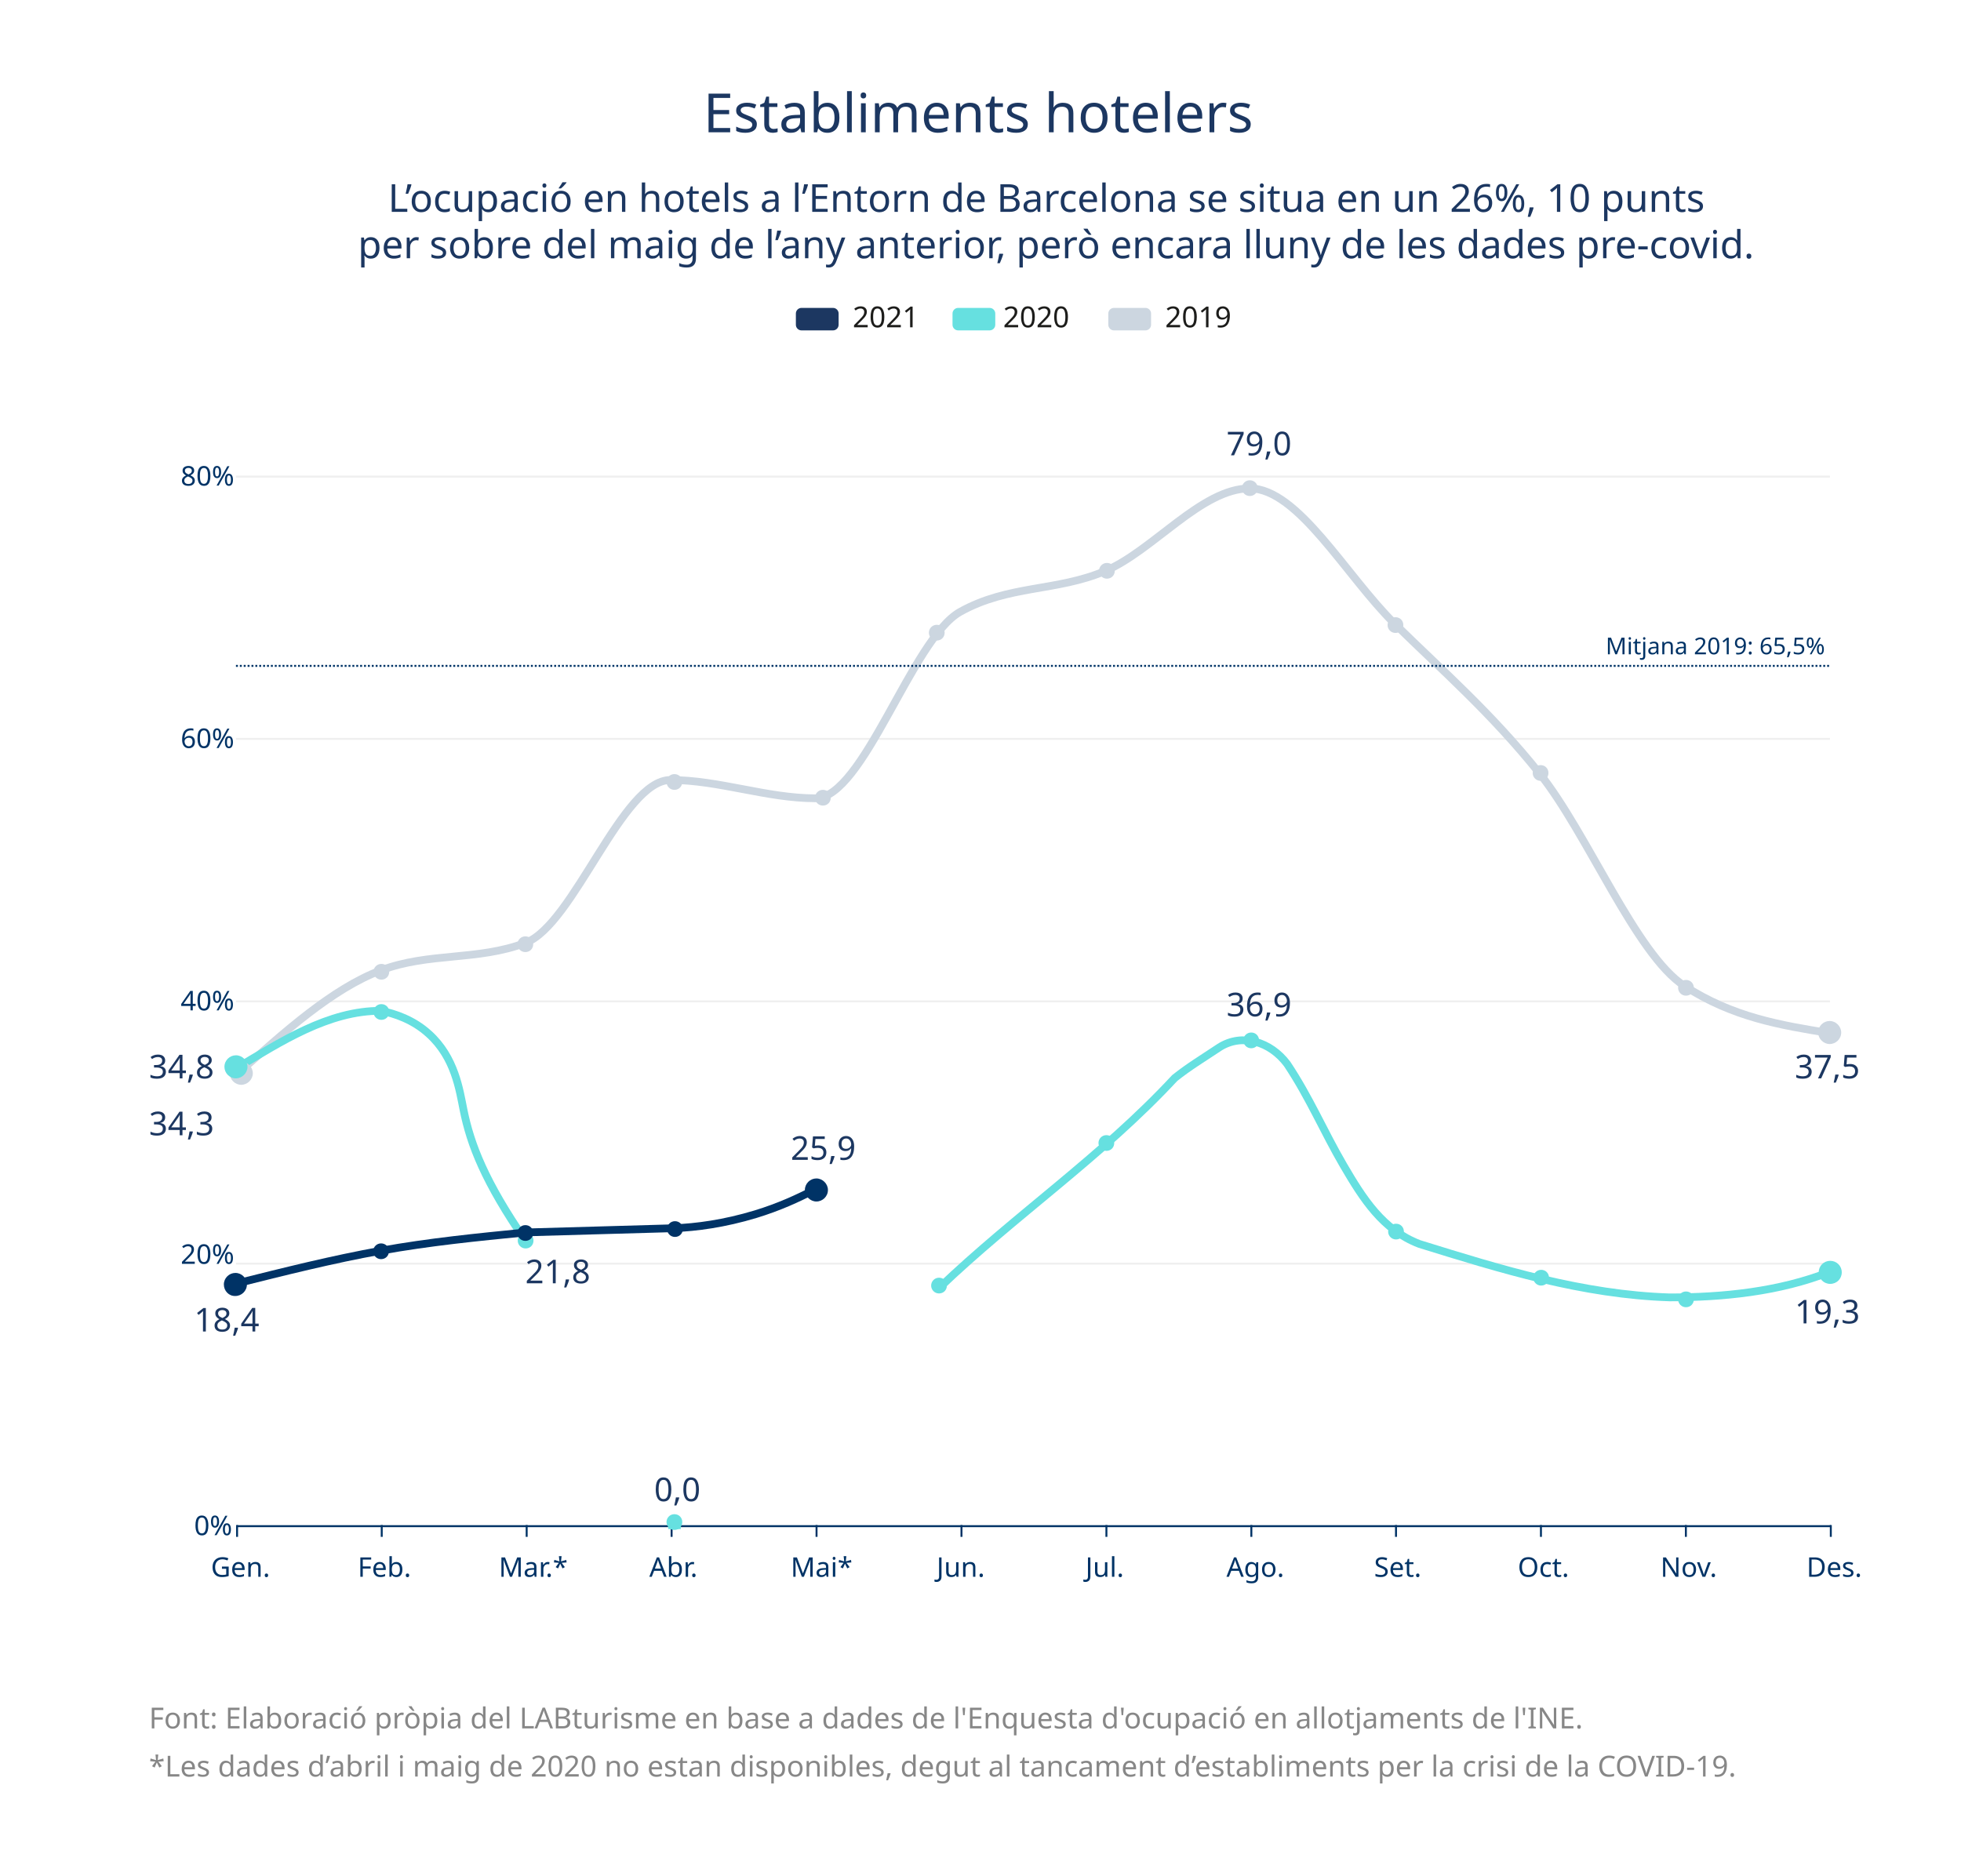
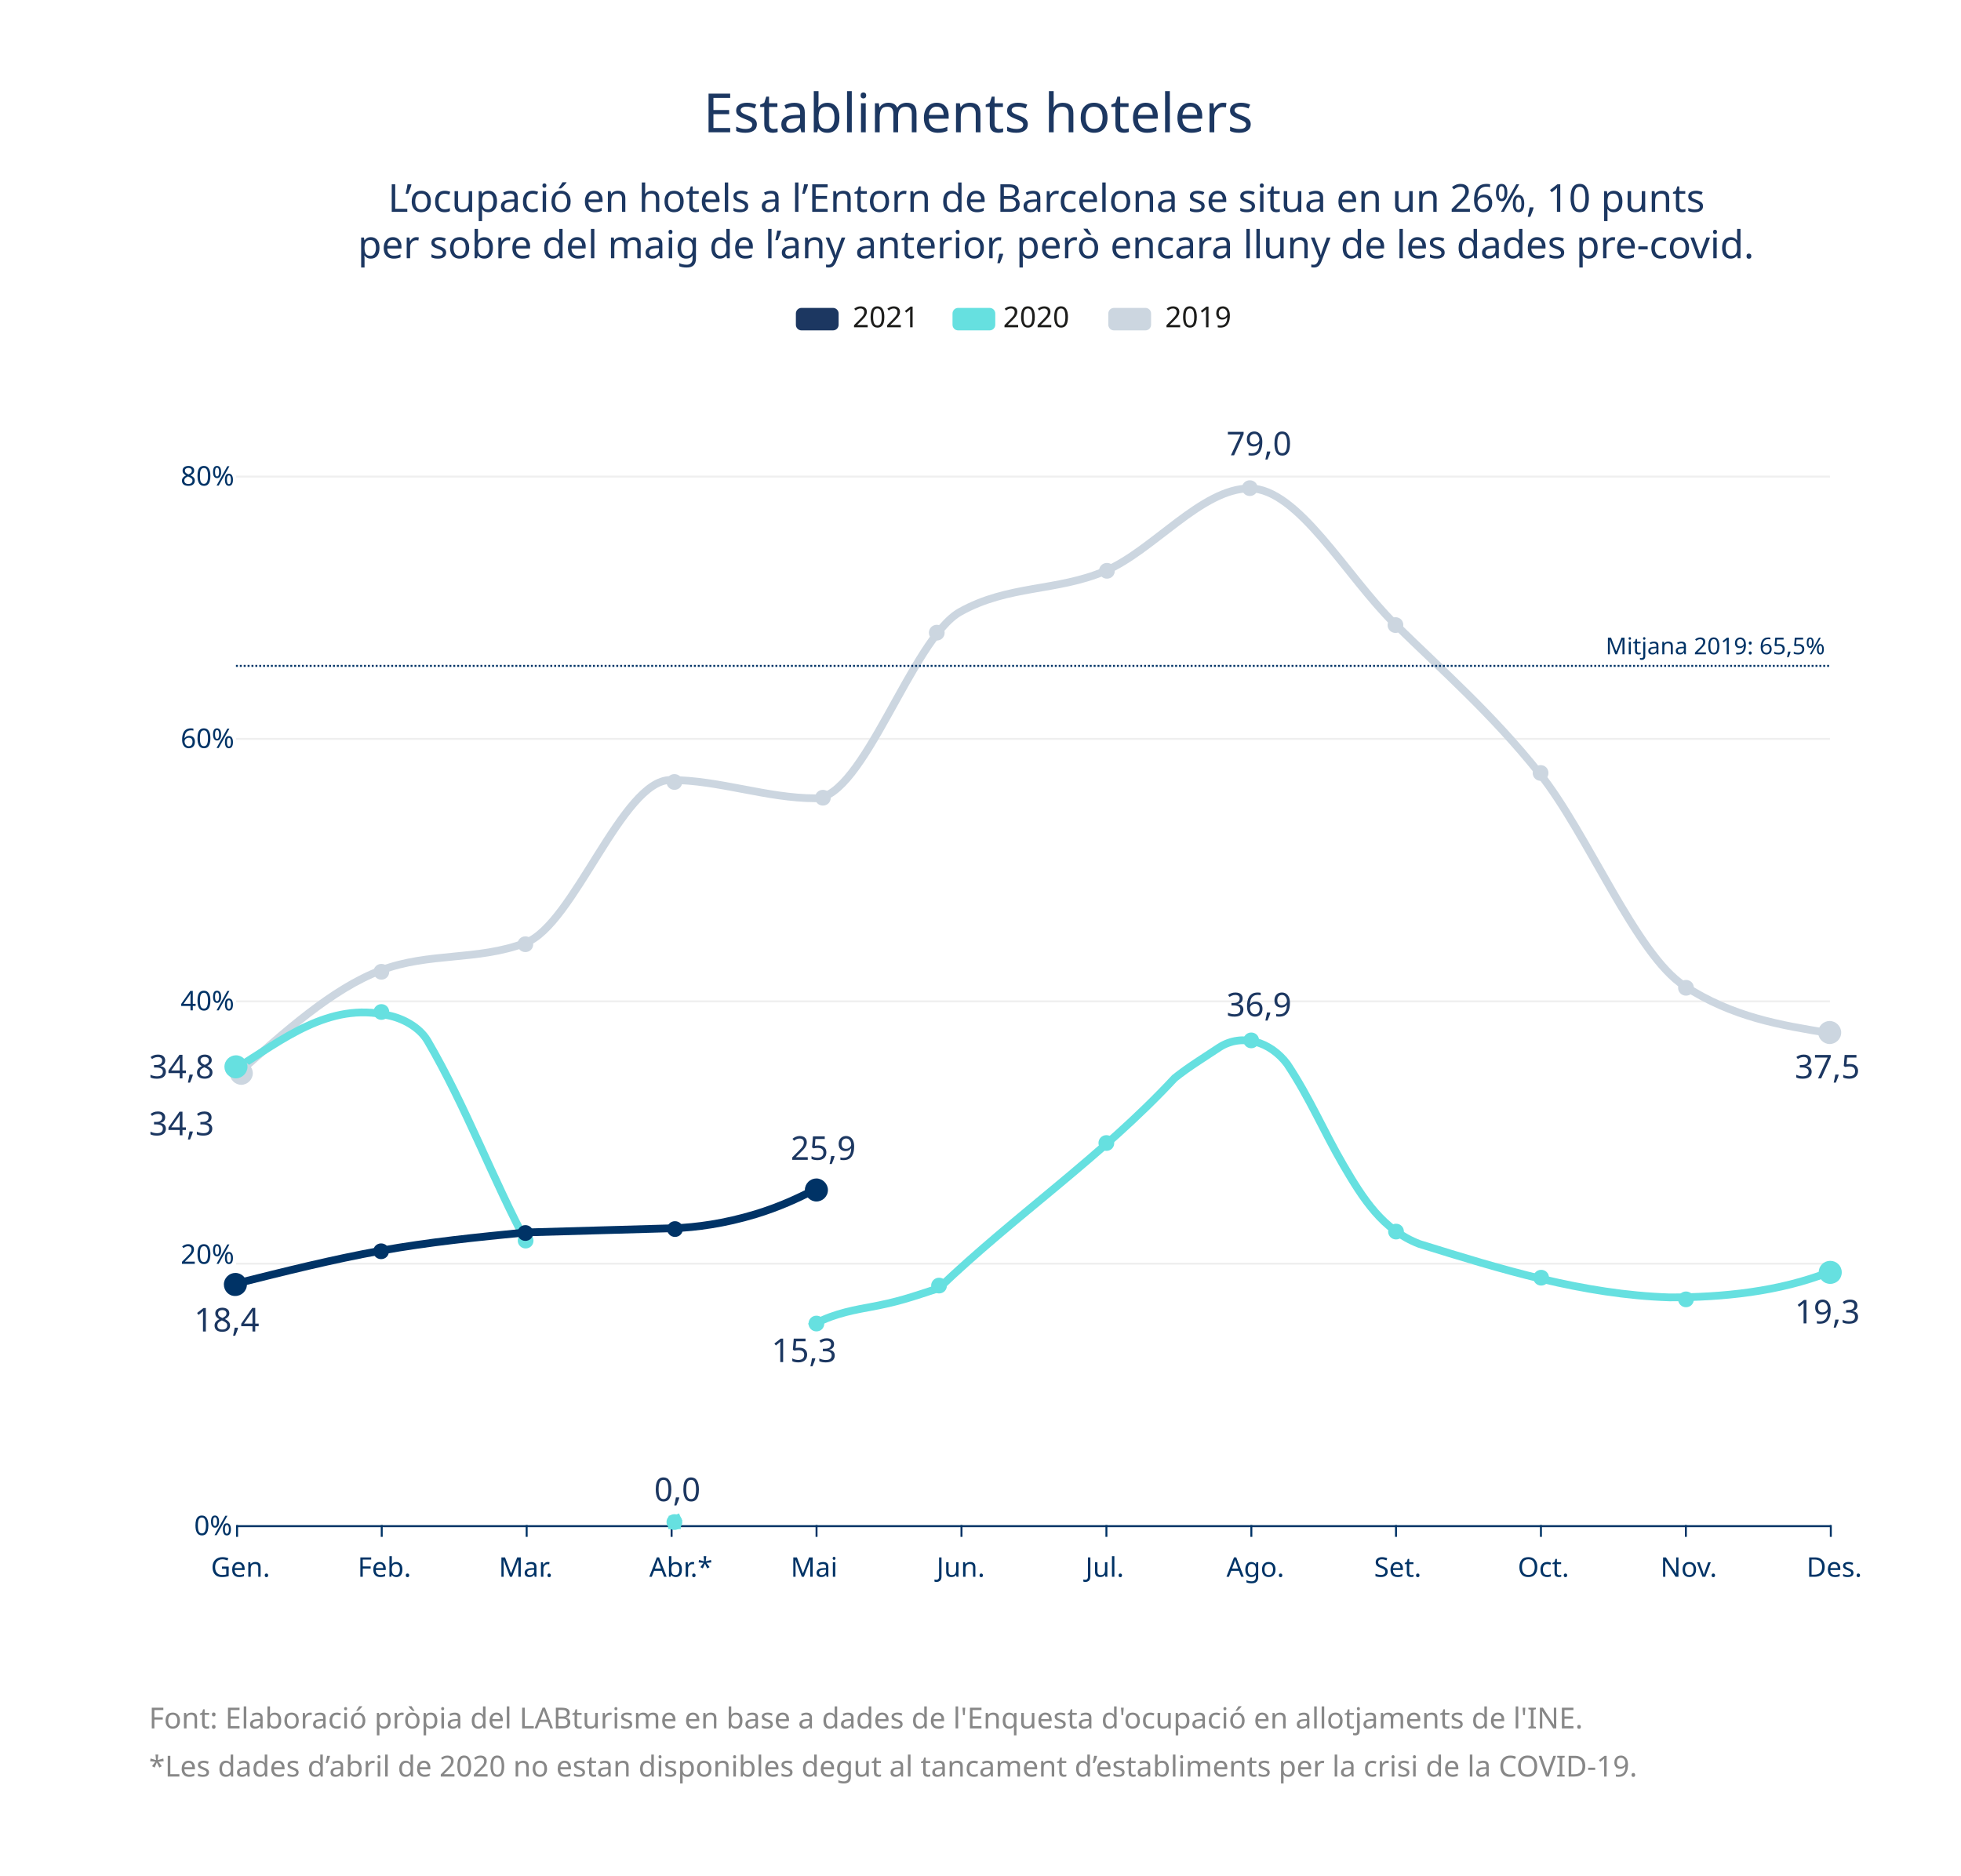
<svg xmlns="http://www.w3.org/2000/svg" version="1.1" id="Capa_1" x="0px" y="0px" viewBox="0 0 697.3 667.1" style="enable-background:new 0 0 697.3 667.1;" xml:space="preserve">
  <style type="text/css">
	.st0{fill:#66E0E0;}
	.st1{fill:#1C3761;}
	.st2{font-family:'OpenSans-Bold';}
	.st3{font-size:19.23px;}
- 	.st4{enable-background:new    ;}
- 	.st5{font-family:'OpenSans-Light';}
- 	.st6{font-size:13.74px;}
- 	.st7{fill:#1D1D1B;}
- 	.st8{font-family:'OpenSans-SemiBold';}
- 	.st9{font-size:10.3px;}
- 	.st10{fill:#CCD6E0;}
- 	.st11{display:none;fill:none;stroke:#EFEFEF;stroke-width:0.69;stroke-dasharray:0;}
- 	.st12{fill:none;stroke:#EFEFEF;stroke-width:0.69;stroke-dasharray:0;}
- 	.st13{fill:#003366;}
- 	.st14{font-family:'SourceSansPro-Regular';}
- 	.st15{font-size:9.644px;}
- 	.st16{fill:none;stroke:#003366;stroke-width:0.69;stroke-dasharray:0;}
- 	.st17{fill:none;stroke:#CCD6E0;stroke-width:2.758;}
- 	.st18{fill:none;stroke:#003366;stroke-width:0.69;stroke-dasharray:0.69,0.69;}
- 	.st19{font-family:'ArialMT';}
- 	.st20{font-size:8.266px;}
- 	.st21{fill:none;stroke:#66E0E0;stroke-width:2.758;}
- 	.st22{font-size:11.68px;}
- 	.st23{fill:none;stroke:#003366;stroke-width:2.758;}
- 	.st24{fill:#878787;}
+ 	.st4{font-family:'OpenSans-Light';}
+ 	.st5{font-size:13.74px;}
+ 	.st6{fill:#1D1D1B;}
+ 	.st7{font-family:'OpenSans-SemiBold';}
+ 	.st8{font-size:10.3px;}
+ 	.st9{fill:#CCD6E0;}
+ 	.st10{display:none;fill:none;stroke:#EFEFEF;stroke-width:0.69;stroke-dasharray:0;}
+ 	.st11{fill:none;stroke:#EFEFEF;stroke-width:0.69;stroke-dasharray:0;}
+ 	.st12{fill:#003366;}
+ 	.st13{font-family:'SourceSansPro-Regular';}
+ 	.st14{font-size:9.644px;}
+ 	.st15{fill:none;stroke:#003366;stroke-width:0.69;stroke-dasharray:0;}
+ 	.st16{fill:none;stroke:#CCD6E0;stroke-width:2.758;}
+ 	.st17{fill:none;stroke:#003366;stroke-width:0.69;stroke-dasharray:0.69,0.69;}
+ 	.st18{font-family:'ArialMT';}
+ 	.st19{font-size:8.266px;}
+ 	.st20{fill:none;stroke:#66E0E0;stroke-width:2.758;}
+ 	.st21{font-size:11.68px;}
+ 	.st22{fill:none;stroke:#003366;stroke-width:2.758;}
+ 	.st23{fill:#878787;}
</style>
  <path id="point-0-5-2-2-2_1_" class="st0" d="M184.1,441.2c0-1.5,1.2-2.8,2.8-2.8s2.8,1.2,2.8,2.8s-1.2,2.8-2.8,2.8  S184.1,442.7,184.1,441.2z" />
  <g>
    <text transform="matrix(1 0 0 1 250.0913 47.0381)" class="st1 st2 st3">Establiments hotelers</text>
-     <text transform="matrix(1 0 0 1 127.2512 75.3401)" class="st4">
-       <tspan x="0" y="0" class="st1 st5 st6">   L’ocupació en hotels a l’Entorn de Barcelona se situa en un 26%, 10 punts  </tspan>
-       <tspan x="0" y="16.5" class="st1 st5 st6">per sobre del maig de l’any anterior, però encara lluny de les dades pre-covid.</tspan>
-     </text>
+     <text transform="matrix(1 0 0 1 127.2512 75.3401)" class="st1 st4 st5">   L’ocupació en hotels a l’Entorn de Barcelona se situa en un 26%, 10 punts  </text>
+     <text transform="matrix(1 0 0 1 127.2512 91.8401)" class="st1 st4 st5">per sobre del maig de l’any anterior, però encara lluny de les dades pre-covid.</text>
    <path class="st1" d="M285,109.5h11.2c1.1,0,2,0.9,2,2v4c0,1.1-0.9,2-2,2H285c-1.1,0-2-0.9-2-2v-4C283,110.4,283.9,109.5,285,109.5z   " />
    <path class="st0" d="M340.7,109.5h11.2c1.1,0,2,0.9,2,2v4c0,1.1-0.9,2-2,2h-11.2c-1.1,0-2-0.9-2-2v-4   C338.7,110.4,339.6,109.5,340.7,109.5z" />
-     <text transform="matrix(1 0 0 1 356.6775 116.4021)" class="st7 st8 st9">2020</text>
-     <text transform="matrix(1 0 0 1 303.1775 116.4021)" class="st7 st8 st9">2021</text>
-     <path class="st10" d="M396.1,109.5h11.2c1.1,0,2,0.9,2,2v4c0,1.1-0.9,2-2,2h-11.2c-1.1,0-2-0.9-2-2v-4   C394.1,110.4,395,109.5,396.1,109.5z" />
+     <text transform="matrix(1 0 0 1 356.6775 116.4021)" class="st6 st7 st8">2020</text>
+     <text transform="matrix(1 0 0 1 303.1775 116.4021)" class="st6 st7 st8">2021</text>
+     <path class="st9" d="M396.1,109.5h11.2c1.1,0,2,0.9,2,2v4c0,1.1-0.9,2-2,2h-11.2c-1.1,0-2-0.9-2-2v-4   C394.1,110.4,395,109.5,396.1,109.5z" />
  </g>
  <g id="facets_1_">
    <g transform="translate(45,10)">
      <g>
        <g>
          <g>
-             <path class="st11" d="M38.6,507.8V134.6" />
+             <path class="st10" d="M38.6,507.8V134.6" />
            <g transform="translate(0,542.3646)">
-               <line class="st12" x1="38.9" y1="-9.6" x2="605.7" y2="-9.6" />
-               <text transform="matrix(1.0021 0 0 1 24.0342 -6.4066)" class="st13 st14 st15">0%</text>
+               <line class="st11" x1="38.9" y1="-9.6" x2="605.7" y2="-9.6" />
+               <text transform="matrix(1.0021 0 0 1 24.0342 -6.4066)" class="st12 st13 st14">0%</text>
            </g>
            <g transform="translate(0,406.8984)">
-               <line class="st12" x1="38.9" y1="32.5" x2="605.7" y2="32.5" />
-               <text transform="matrix(1.0021 0 0 1 19.2305 32.5635)" class="st13 st14 st15">20%</text>
+               <line class="st11" x1="38.9" y1="32.5" x2="605.7" y2="32.5" />
+               <text transform="matrix(1.0021 0 0 1 19.2305 32.5635)" class="st12 st13 st14">20%</text>
            </g>
            <g transform="translate(0,271.4323)">
-               <line class="st12" x1="38.9" y1="74.7" x2="605.7" y2="74.7" />
-               <text transform="matrix(1.0021 0 0 1 19.2305 77.8919)" class="st13 st14 st15">40%</text>
+               <line class="st11" x1="38.9" y1="74.7" x2="605.7" y2="74.7" />
+               <text transform="matrix(1.0021 0 0 1 19.2305 77.8919)" class="st12 st13 st14">40%</text>
            </g>
            <g transform="translate(0,135.9661)">
-               <line class="st12" x1="38.9" y1="116.8" x2="605.7" y2="116.8" />
-               <text transform="matrix(1.0021 0 0 1 19.2305 120.0417)" class="st13 st14 st15">60%</text>
+               <line class="st11" x1="38.9" y1="116.8" x2="605.7" y2="116.8" />
+               <text transform="matrix(1.0021 0 0 1 19.2305 120.0417)" class="st12 st13 st14">60%</text>
            </g>
            <g transform="translate(0,0.5)">
-               <line class="st12" x1="38.9" y1="159" x2="605.7" y2="159" />
-               <text transform="matrix(1.0021 0 0 1 19.2305 162.1914)" class="st13 st14 st15">80%</text>
+               <line class="st11" x1="38.9" y1="159" x2="605.7" y2="159" />
+               <text transform="matrix(1.0021 0 0 1 19.2305 162.1914)" class="st12 st13 st14">80%</text>
            </g>
          </g>
          <g transform="translate(0,541.8646)">
-             <path class="st16" d="M39.3-9.1H606" />
+             <path class="st15" d="M39.3-9.1H606" />
            <g transform="translate(0.5,0)">
-               <line class="st16" x1="38.8" y1="-9.5" x2="38.8" y2="-5.3" />
-               <text transform="matrix(1.0021 0 0 1 29.4912 8.902)" class="st13 st14 st15">Gen.</text>
+               <line class="st15" x1="38.8" y1="-9.5" x2="38.8" y2="-5.3" />
+               <text transform="matrix(1.0021 0 0 1 29.4912 8.902)" class="st12 st13 st14">Gen.</text>
            </g>
            <g transform="translate(75.137,0)">
-               <line class="st16" x1="15.6" y1="-9.5" x2="15.6" y2="-5.3" />
-               <text transform="matrix(1.0021 0 0 1 7.0578 8.902)" class="st13 st14 st15">Feb.</text>
+               <line class="st15" x1="15.6" y1="-9.5" x2="15.6" y2="-5.3" />
+               <text transform="matrix(1.0021 0 0 1 7.0578 8.902)" class="st12 st13 st14">Feb.</text>
            </g>
            <g transform="translate(149.774,0)">
-               <line class="st16" x1="-7.5" y1="-9.5" x2="-7.5" y2="-5.3" />
-               <text transform="matrix(1.0021 0 0 1 -17.4195 8.902)" class="st13 st14 st15">Mar.*</text>
+               <line class="st15" x1="-7.5" y1="-9.5" x2="-7.5" y2="-5.3" />
+               <text transform="matrix(1.0021 0 0 1 -17.4195 8.902)" class="st12 st13 st14">Mar.</text>
            </g>
            <g transform="translate(224.411,0)">
-               <line class="st16" x1="-30.6" y1="-9.5" x2="-30.6" y2="-5.3" />
-               <text transform="matrix(1.0021 0 0 1 -38.5321 8.902)" class="st13 st14 st15">Abr.</text>
+               <line class="st15" x1="-30.6" y1="-9.5" x2="-30.6" y2="-5.3" />
+               <text transform="matrix(1.0021 0 0 1 -38.5321 8.902)" class="st12 st13 st14">Abr.*</text>
            </g>
            <g transform="translate(299.048,0)">
-               <line class="st16" x1="-53.7" y1="-9.5" x2="-53.7" y2="-5.3" />
-               <text transform="matrix(1.0021 0 0 1 -62.8986 8.902)" class="st13 st14 st15">Mai*</text>
+               <line class="st15" x1="-53.7" y1="-9.5" x2="-53.7" y2="-5.3" />
+               <text transform="matrix(1.0021 0 0 1 -62.8986 8.902)" class="st12 st13 st14">Mai</text>
            </g>
            <g transform="translate(373.685,0)">
-               <line class="st16" x1="-76.8" y1="-9.5" x2="-76.8" y2="-5.3" />
-               <text transform="matrix(1.0021 0 0 1 -85.6518 8.902)" class="st13 st14 st15">Jun.</text>
+               <line class="st15" x1="-76.8" y1="-9.5" x2="-76.8" y2="-5.3" />
+               <text transform="matrix(1.0021 0 0 1 -85.6518 8.902)" class="st12 st13 st14">Jun.</text>
            </g>
            <g transform="translate(448.322,0)">
-               <line class="st16" x1="-99.9" y1="-9.5" x2="-99.9" y2="-5.3" />
-               <text transform="matrix(1.0021 0 0 1 -107.3542 8.902)" class="st13 st14 st15">Jul.</text>
+               <line class="st15" x1="-99.9" y1="-9.5" x2="-99.9" y2="-5.3" />
+               <text transform="matrix(1.0021 0 0 1 -107.3542 8.902)" class="st12 st13 st14">Jul.</text>
            </g>
            <g transform="translate(522.959,0)">
-               <line class="st16" x1="-123" y1="-9.5" x2="-123" y2="-5.3" />
-               <text transform="matrix(1.0021 0 0 1 -131.8555 8.902)" class="st13 st14 st15">Ago.</text>
+               <line class="st15" x1="-123" y1="-9.5" x2="-123" y2="-5.3" />
+               <text transform="matrix(1.0021 0 0 1 -131.8555 8.902)" class="st12 st13 st14">Ago.</text>
            </g>
            <g transform="translate(597.596,0)">
-               <line class="st16" x1="-146.2" y1="-9.5" x2="-146.2" y2="-5.3" />
-               <text transform="matrix(1.0021 0 0 1 -153.9983 8.902)" class="st13 st14 st15">Set.</text>
+               <line class="st15" x1="-146.2" y1="-9.5" x2="-146.2" y2="-5.3" />
+               <text transform="matrix(1.0021 0 0 1 -153.9983 8.902)" class="st12 st13 st14">Set.</text>
            </g>
            <g transform="translate(672.233,0)">
-               <line class="st16" x1="-169.3" y1="-9.5" x2="-169.3" y2="-5.3" />
-               <text transform="matrix(1.0021 0 0 1 -177.5484 8.902)" class="st13 st14 st15">Oct.</text>
+               <line class="st15" x1="-169.3" y1="-9.5" x2="-169.3" y2="-5.3" />
+               <text transform="matrix(1.0021 0 0 1 -177.5484 8.902)" class="st12 st13 st14">Oct.</text>
            </g>
            <g transform="translate(746.87,0)">
-               <line class="st16" x1="-192.4" y1="-9.5" x2="-192.4" y2="-5.3" />
-               <text transform="matrix(1.0021 0 0 1 -201.4451 8.902)" class="st13 st14 st15">Nov.</text>
+               <line class="st15" x1="-192.4" y1="-9.5" x2="-192.4" y2="-5.3" />
+               <text transform="matrix(1.0021 0 0 1 -201.4451 8.902)" class="st12 st13 st14">Nov.</text>
            </g>
            <g transform="translate(821.507,0)">
-               <line class="st16" x1="-215.5" y1="-9.5" x2="-215.5" y2="-5.3" />
-               <text transform="matrix(1.0021 0 0 1 -224.1388 8.902)" class="st13 st14 st15">Des.</text>
+               <line class="st15" x1="-215.5" y1="-9.5" x2="-215.5" y2="-5.3" />
+               <text transform="matrix(1.0021 0 0 1 -224.1388 8.902)" class="st12 st13 st14">Des.</text>
            </g>
          </g>
        </g>
      </g>
    </g>
  </g>
  <g>
    <g>
-       <path pointer-events="none" class="st17" d="M83.9,382.4c17.2-15.4,34.3-30.8,51.5-37.3s34.3-3.3,51.5-9.8s34.3-57.9,51.5-57.9    s34.3,6.5,51.5,6.5s34.3-56.6,51.5-66.3c17.2-9.6,34.3-7.2,51.5-14.5s34.3-29.4,51.5-29.4s34.3,31.2,51.5,48.1    c17.2,16.9,34.3,31.7,51.5,53.2s34.3,64.4,51.5,75.6s34.3,14,51.5,16.8" />
+       <path pointer-events="none" class="st16" d="M83.9,382.4c17.2-15.4,34.3-30.8,51.5-37.3s34.3-3.3,51.5-9.8s34.3-57.9,51.5-57.9    s34.3,6.5,51.5,6.5s34.3-56.6,51.5-66.3c17.2-9.6,34.3-7.2,51.5-14.5s34.3-29.4,51.5-29.4s34.3,31.2,51.5,48.1    c17.2,16.9,34.3,31.7,51.5,53.2s34.3,64.4,51.5,75.6s34.3,14,51.5,16.8" />
    </g>
  </g>
  <g>
    <g transform="translate(45, 10)">
      <g transform="translate(0, 98.21296)">
-         <line class="st18" x1="38.9" y1="128.6" x2="605.7" y2="128.6" />
-         <text transform="matrix(1.0021 0 0 1 525.9531 124.4726)" class="st13 st19 st20">Mitjana 2019: 65,5%</text>
+         <line class="st17" x1="38.9" y1="128.6" x2="605.7" y2="128.6" />
+         <text transform="matrix(1.0021 0 0 1 525.9531 124.4726)" class="st12 st18 st19">Mitjana 2019: 65,5%</text>
      </g>
    </g>
  </g>
  <path id="point-0-5-2-2-2_3_" class="st0" d="M132.8,359.9c0-1.5,1.2-2.8,2.8-2.8s2.8,1.2,2.8,2.8s-1.2,2.8-2.8,2.8  S132.8,361.4,132.8,359.9z" />
-   <path id="point-0-5-2-2-2_4_" class="st13" d="M132.7,445c0-1.5,1.2-2.8,2.8-2.8s2.8,1.2,2.8,2.8s-1.2,2.8-2.8,2.8  S132.7,446.5,132.7,445z" />
+   <path id="point-0-5-2-2-2_4_" class="st12" d="M132.7,445c0-1.5,1.2-2.8,2.8-2.8s2.8,1.2,2.8,2.8s-1.2,2.8-2.8,2.8  S132.7,446.5,132.7,445z" />
  <g>
    <g>
-       <path class="st21" d="M333.9,458.1c26.8-25.7,57.8-46.7,83.8-74.7c5-4,10-7,16-11c8-5,18-2,24,6c8,12,13,24,20,36s14,23,27,28    c29,9,58,18,89,19c19,0,39-2,57-9.1" />
-       <path class="st21" d="M237.7,542.4c1.4,0.1,2.8,0.1,4.3,0" />
-       <path class="st21" d="M83.9,380c15.6-9.3,32.9-20.7,51.7-20.5c4.8,1,11.3,3.1,16.9,8.2c9.3,8.4,10.9,20,12.3,26.9    c2.5,12.5,7.7,25.8,22.1,46.7" />
+       <path class="st20" d="M333.9,458.1c26.8-25.7,57.8-46.7,83.8-74.7c5-4,10-7,16-11c8-5,18-2,24,6c8,12,13,24,20,36s14,23,27,28    c29,9,58,18,89,19c19,0,39-2,57-9.1" />
+       <path class="st20" d="M237.7,542.4c1.4,0.1,2.8,0.1,4.3,0" />
+       <path class="st20" d="M288.1,471.9c5.8-3.9,13.7-5.7,20.5-6.9c10.9-2,15.2-3.6,25.3-6.9" />
+       <path class="st20" d="M237.7,540.4c1.5,0.1,2.9-0.3,4.3-0.9" />
+       <path class="st20" d="M83.9,380c16.1-9.9,33.1-23.9,54.1-18.9c5,1,11,4,14,9c14,24,23,49,35.9,73" />
    </g>
  </g>
-   <path id="point-0-5-2-2-2_5_" class="st10" d="M132.8,345.6c0-1.5,1.2-2.8,2.8-2.8s2.8,1.2,2.8,2.8s-1.2,2.8-2.8,2.8  S132.8,347.1,132.8,345.6z" />
-   <path id="point-0-0_1_" class="st13" d="M83.2,456.5c0-0.4,0.3-0.7,0.7-0.7s0.7,0.3,0.7,0.7c0,0.4-0.3,0.7-0.7,0.7  S83.2,456.9,83.2,456.5z" />
-   <path id="point-0-1_1_" class="st13" d="M134.7,444.9c0-0.4,0.3-0.7,0.7-0.7s0.7,0.3,0.7,0.7s-0.3,0.7-0.7,0.7  C135.1,445.6,134.7,445.3,134.7,444.9z" />
-   <path id="point-0-2_1_" class="st13" d="M79.6,456.8c0-2.3,1.9-4.1,4.1-4.1c2.3,0,4.1,1.9,4.1,4.1c0,2.3-1.9,4.1-4.1,4.1  C81.4,461,79.6,459.1,79.6,456.8z" />
-   <path id="point-0-2_3_" class="st10" d="M81.7,381.7c0-2.3,1.9-4.1,4.1-4.1c2.3,0,4.1,1.9,4.1,4.1s-1.9,4.1-4.1,4.1  S81.7,384,81.7,381.7z" />
+   <path id="point-0-5-2-2-2_5_" class="st9" d="M132.8,345.6c0-1.5,1.2-2.8,2.8-2.8s2.8,1.2,2.8,2.8s-1.2,2.8-2.8,2.8  S132.8,347.1,132.8,345.6z" />
+   <path id="point-0-0_1_" class="st12" d="M83.2,456.5c0-0.4,0.3-0.7,0.7-0.7s0.7,0.3,0.7,0.7c0,0.4-0.3,0.7-0.7,0.7  S83.2,456.9,83.2,456.5z" />
+   <path id="point-0-1_1_" class="st12" d="M134.7,444.9c0-0.4,0.3-0.7,0.7-0.7s0.7,0.3,0.7,0.7s-0.3,0.7-0.7,0.7  C135.1,445.6,134.7,445.3,134.7,444.9z" />
+   <path id="point-0-2_1_" class="st12" d="M79.6,456.8c0-2.3,1.9-4.1,4.1-4.1c2.3,0,4.1,1.9,4.1,4.1c0,2.3-1.9,4.1-4.1,4.1  C81.4,461,79.6,459.1,79.6,456.8z" />
+   <path id="point-0-2_3_" class="st9" d="M81.7,381.7c0-2.3,1.9-4.1,4.1-4.1c2.3,0,4.1,1.9,4.1,4.1s-1.9,4.1-4.1,4.1  S81.7,384,81.7,381.7z" />
  <path id="point-0-2_2_" class="st0" d="M79.8,379.4c0-2.3,1.9-4.1,4.1-4.1c2.3,0,4.1,1.9,4.1,4.1s-1.9,4.1-4.1,4.1  C81.6,383.5,79.8,381.6,79.8,379.4z" />
-   <path id="point-0-2_4_" class="st10" d="M646.5,367.2c0-2.3,1.9-4.1,4.1-4.1s4.1,1.9,4.1,4.1c0,2.3-1.9,4.1-4.1,4.1  S646.5,369.4,646.5,367.2z" />
-   <path id="point-0-2" class="st13" d="M286.2,423.2c0-2.3,1.9-4.1,4.1-4.1s4.1,1.9,4.1,4.1c0,2.3-1.9,4.1-4.1,4.1  S286.2,425.4,286.2,423.2z" />
+   <path id="point-0-2_4_" class="st9" d="M646.5,367.2c0-2.3,1.9-4.1,4.1-4.1s4.1,1.9,4.1,4.1c0,2.3-1.9,4.1-4.1,4.1  S646.5,369.4,646.5,367.2z" />
+   <path id="point-0-2" class="st12" d="M286.2,423.2c0-2.3,1.9-4.1,4.1-4.1s4.1,1.9,4.1,4.1c0,2.3-1.9,4.1-4.1,4.1  S286.2,425.4,286.2,423.2z" />
  <path id="point-0-5-2-2-2_6_" class="st0" d="M331.1,457.2c0-1.5,1.2-2.8,2.8-2.8s2.8,1.2,2.8,2.8s-1.2,2.8-2.8,2.8  S331.1,458.7,331.1,457.2z" />
  <path id="point-0-5-2-2-2_7_" class="st0" d="M390.6,406.5c0-1.5,1.2-2.8,2.8-2.8s2.8,1.2,2.8,2.8s-1.2,2.8-2.8,2.8  S390.6,408,390.6,406.5z" />
  <path id="point-0-5-2-2-2_8_" class="st0" d="M442.1,370c0-1.5,1.2-2.8,2.8-2.8s2.8,1.2,2.8,2.8s-1.2,2.8-2.8,2.8  S442.1,371.5,442.1,370z" />
  <path id="point-0-5-2-2-2_9_" class="st0" d="M493.6,438c0-1.5,1.2-2.8,2.8-2.8s2.8,1.2,2.8,2.8s-1.2,2.8-2.8,2.8  S493.6,439.5,493.6,438z" />
  <path id="point-0-5-2-2-2_10_" class="st0" d="M545.2,454.4c0-1.5,1.2-2.8,2.8-2.8s2.8,1.2,2.8,2.8s-1.2,2.8-2.8,2.8  S545.2,455.9,545.2,454.4z" />
  <path id="point-0-5-2-2-2_11_" class="st0" d="M596.7,462.1c0-1.5,1.2-2.8,2.8-2.8s2.8,1.2,2.8,2.8s-1.2,2.8-2.8,2.8  S596.7,463.6,596.7,462.1z" />
-   <path id="point-0-5-2-2-2_12_" class="st10" d="M184,335.8c0-1.5,1.2-2.8,2.8-2.8s2.8,1.2,2.8,2.8s-1.2,2.8-2.8,2.8  S184,337.3,184,335.8z" />
-   <path id="point-0-5-2-2-2_13_" class="st10" d="M237,278.1c0-1.5,1.2-2.8,2.8-2.8s2.8,1.2,2.8,2.8s-1.2,2.8-2.8,2.8  S237,279.6,237,278.1z" />
-   <path id="point-0-5-2-2-2_14_" class="st10" d="M289.8,283.7c0-1.5,1.2-2.8,2.8-2.8s2.8,1.2,2.8,2.8s-1.2,2.8-2.8,2.8  S289.8,285.2,289.8,283.7z" />
-   <path id="point-0-5-2-2-2_15_" class="st10" d="M330.3,225c0-1.5,1.2-2.8,2.8-2.8s2.8,1.2,2.8,2.8s-1.2,2.8-2.8,2.8  S330.3,226.5,330.3,225z" />
-   <path id="point-0-5-2-2-2_16_" class="st10" d="M390.8,203c0-1.5,1.2-2.8,2.8-2.8s2.8,1.2,2.8,2.8s-1.2,2.8-2.8,2.8  S390.8,204.5,390.8,203z" />
-   <path id="point-0-5-2-2-2_17_" class="st10" d="M441.6,173.6c0-1.5,1.2-2.8,2.8-2.8s2.8,1.2,2.8,2.8s-1.2,2.8-2.8,2.8  S441.6,175.1,441.6,173.6z" />
-   <path id="point-0-5-2-2-2_18_" class="st10" d="M493.4,222.3c0-1.5,1.2-2.8,2.8-2.8s2.8,1.2,2.8,2.8s-1.2,2.8-2.8,2.8  S493.4,223.8,493.4,222.3z" />
-   <path id="point-0-5-2-2-2_19_" class="st10" d="M545,274.9c0-1.5,1.2-2.8,2.8-2.8s2.8,1.2,2.8,2.8s-1.2,2.8-2.8,2.8  S545,276.4,545,274.9z" />
-   <path id="point-0-5-2-2-2_20_" class="st10" d="M596.7,351.3c0-1.5,1.2-2.8,2.8-2.8s2.8,1.2,2.8,2.8s-1.2,2.8-2.8,2.8  S596.7,352.8,596.7,351.3z" />
+   <path id="point-0-5-2-2-2_12_" class="st9" d="M184,335.8c0-1.5,1.2-2.8,2.8-2.8s2.8,1.2,2.8,2.8s-1.2,2.8-2.8,2.8  S184,337.3,184,335.8z" />
+   <path id="point-0-5-2-2-2_13_" class="st9" d="M237,278.1c0-1.5,1.2-2.8,2.8-2.8s2.8,1.2,2.8,2.8s-1.2,2.8-2.8,2.8  S237,279.6,237,278.1z" />
+   <path id="point-0-5-2-2-2_14_" class="st9" d="M289.8,283.7c0-1.5,1.2-2.8,2.8-2.8s2.8,1.2,2.8,2.8s-1.2,2.8-2.8,2.8  S289.8,285.2,289.8,283.7z" />
+   <path id="point-0-5-2-2-2_15_" class="st9" d="M330.3,225c0-1.5,1.2-2.8,2.8-2.8s2.8,1.2,2.8,2.8s-1.2,2.8-2.8,2.8  S330.3,226.5,330.3,225z" />
+   <path id="point-0-5-2-2-2_16_" class="st9" d="M390.8,203c0-1.5,1.2-2.8,2.8-2.8s2.8,1.2,2.8,2.8s-1.2,2.8-2.8,2.8  S390.8,204.5,390.8,203z" />
+   <path id="point-0-5-2-2-2_17_" class="st9" d="M441.6,173.6c0-1.5,1.2-2.8,2.8-2.8s2.8,1.2,2.8,2.8s-1.2,2.8-2.8,2.8  S441.6,175.1,441.6,173.6z" />
+   <path id="point-0-5-2-2-2_18_" class="st9" d="M493.4,222.3c0-1.5,1.2-2.8,2.8-2.8s2.8,1.2,2.8,2.8s-1.2,2.8-2.8,2.8  S493.4,223.8,493.4,222.3z" />
+   <path id="point-0-5-2-2-2_19_" class="st9" d="M545,274.9c0-1.5,1.2-2.8,2.8-2.8s2.8,1.2,2.8,2.8s-1.2,2.8-2.8,2.8  S545,276.4,545,274.9z" />
+   <path id="point-0-5-2-2-2_20_" class="st9" d="M596.7,351.3c0-1.5,1.2-2.8,2.8-2.8s2.8,1.2,2.8,2.8s-1.2,2.8-2.8,2.8  S596.7,352.8,596.7,351.3z" />
  <path id="point-0-6-2_2_" class="st0" d="M646.7,452.5c0-2.3,1.8-4.1,4.1-4.1s4.1,1.8,4.1,4.1c0,2.3-1.8,4.1-4.1,4.1l0,0l0,0  C648.5,456.6,646.7,454.8,646.7,452.5L646.7,452.5L646.7,452.5L646.7,452.5z" />
-   <text transform="matrix(1 0 0 1 232.6004 533.8864)" class="st1 st14 st22">0,0</text>
+   <text transform="matrix(1 0 0 1 232.6004 533.8864)" class="st1 st13 st21">0,0</text>
  <path id="point-0-5-2-2-2_21_" class="st0" d="M237,541.3c0-1.5,1.2-2.8,2.8-2.8s2.8,1.2,2.8,2.8s-1.2,2.8-2.8,2.8  S237,542.8,237,541.3z" />
-   <text transform="matrix(1 0 0 1 69.0342 473.5355)" class="st1 st14 st22">18,4</text>
-   <text transform="matrix(1 0 0 1 281.1495 412.4804)" class="st1 st14 st22">25,9</text>
-   <text transform="matrix(1 0 0 1 52.97 403.7545)" class="st1 st14 st22">34,3</text>
-   <text transform="matrix(1 0 0 1 52.9699 383.5191)" class="st1 st14 st22">34,8</text>
-   <text transform="matrix(1 0 0 1 436.1036 161.9197)" class="st1 st14 st22">79,0</text>
-   <text transform="matrix(1 0 0 1 436.1036 361.4434)" class="st1 st14 st22">36,9</text>
-   <text transform="matrix(1 0 0 1 638.1858 383.5192)" class="st1 st14 st22">37,5</text>
-   <text transform="matrix(1 0 0 1 638.1857 470.6556)" class="st1 st14 st22">19,3</text>
-   <text transform="matrix(1 0 0 1 414.2849 116.4017)" class="st7 st8 st9">2019</text>
+   <text transform="matrix(1 0 0 1 69.0342 473.5355)" class="st1 st13 st21">18,4</text>
+   <text transform="matrix(1 0 0 1 281.1495 412.4804)" class="st1 st13 st21">25,9</text>
+   <text transform="matrix(1 0 0 1 52.97 403.7545)" class="st1 st13 st21">34,3</text>
+   <text transform="matrix(1 0 0 1 52.9699 383.5191)" class="st1 st13 st21">34,8</text>
+   <text transform="matrix(1 0 0 1 436.1036 161.9197)" class="st1 st13 st21">79,0</text>
+   <text transform="matrix(1 0 0 1 436.1036 361.4434)" class="st1 st13 st21">36,9</text>
+   <text transform="matrix(1 0 0 1 638.1858 383.5192)" class="st1 st13 st21">37,5</text>
+   <text transform="matrix(1 0 0 1 638.1857 470.6556)" class="st1 st13 st21">19,3</text>
+   <text transform="matrix(1 0 0 1 414.2849 116.4017)" class="st6 st7 st8">2019</text>
  <g>
    <g>
-       <path pointer-events="none" class="st23" d="M83.9,456.5c17.2-4.3,34.3-8.6,51.5-11.7s34.3-4.8,51.5-6.5c17.6-0.5,35.2-1,52.8-1.5    c7.8-0.3,17.8-1.6,29-5c8.2-2.5,15.2-5.7,20.7-8.6" />
+       <path pointer-events="none" class="st22" d="M83.9,456.5c17.2-4.3,34.3-8.6,51.5-11.7s34.3-4.8,51.5-6.5c17.6-0.5,35.2-1,52.8-1.5    c7.8-0.3,17.8-1.6,29-5c8.2-2.5,15.2-5.7,20.7-8.6" />
    </g>
  </g>
  <g>
-     <text transform="matrix(1 0 0 1 52.97 614.6863)" class="st24 st8 st9">Font: Elaboració pròpia del LABturisme en base a dades de l'Enquesta d'ocupació en allotjaments de l'INE.        </text>
+     <text transform="matrix(1 0 0 1 52.97 614.6863)" class="st23 st7 st8">Font: Elaboració pròpia del LABturisme en base a dades de l'Enquesta d'ocupació en allotjaments de l'INE.        </text>
  </g>
-   <text transform="matrix(1 0 0 1 52.97 631.8004)" class="st24 st8 st9">*Les dades d’abril i maig de 2020 no estan disponibles, degut al tancament d’establiments per la crisi de la COVID-19.</text>
+   <text transform="matrix(1 0 0 1 52.97 631.8004)" class="st23 st7 st8">*Les dades d’abril de 2020 no estan disponibles degut al tancament d’establiments per la crisi de la COVID-19.</text>
  <g>
-     <text transform="matrix(1 0 0 1 186.7607 456.3785)" class="st1 st14 st22">21,8</text>
+     <text transform="matrix(1 0 0 1 274.3127 484.4105)" class="st1 st13 st21">15,3</text>
  </g>
-   <path id="point-0-5-2-2-2_2_" class="st13" d="M184,438.5c0-1.5,1.2-2.8,2.8-2.8s2.8,1.2,2.8,2.8s-1.2,2.8-2.8,2.8  S184,440,184,438.5z" />
-   <path id="point-0-5-2-2-2_22_" class="st13" d="M237.2,437.1c0-1.5,1.2-2.8,2.8-2.8s2.8,1.2,2.8,2.8s-1.2,2.8-2.8,2.8  S237.2,438.6,237.2,437.1z" />
+   <path id="point-0-5-2-2-2_2_" class="st12" d="M184,438.5c0-1.5,1.2-2.8,2.8-2.8s2.8,1.2,2.8,2.8s-1.2,2.8-2.8,2.8  S184,440,184,438.5z" />
+   <path id="point-0-5-2-2-2_22_" class="st12" d="M237.2,437.1c0-1.5,1.2-2.8,2.8-2.8s2.8,1.2,2.8,2.8s-1.2,2.8-2.8,2.8  S237.2,438.6,237.2,437.1z" />
+   <path id="point-0-5-2-2-2_23_" class="st0" d="M287.5,470.7c0-1.5,1.2-2.8,2.8-2.8s2.8,1.2,2.8,2.8s-1.2,2.8-2.8,2.8  S287.5,472.2,287.5,470.7z" />
</svg>
